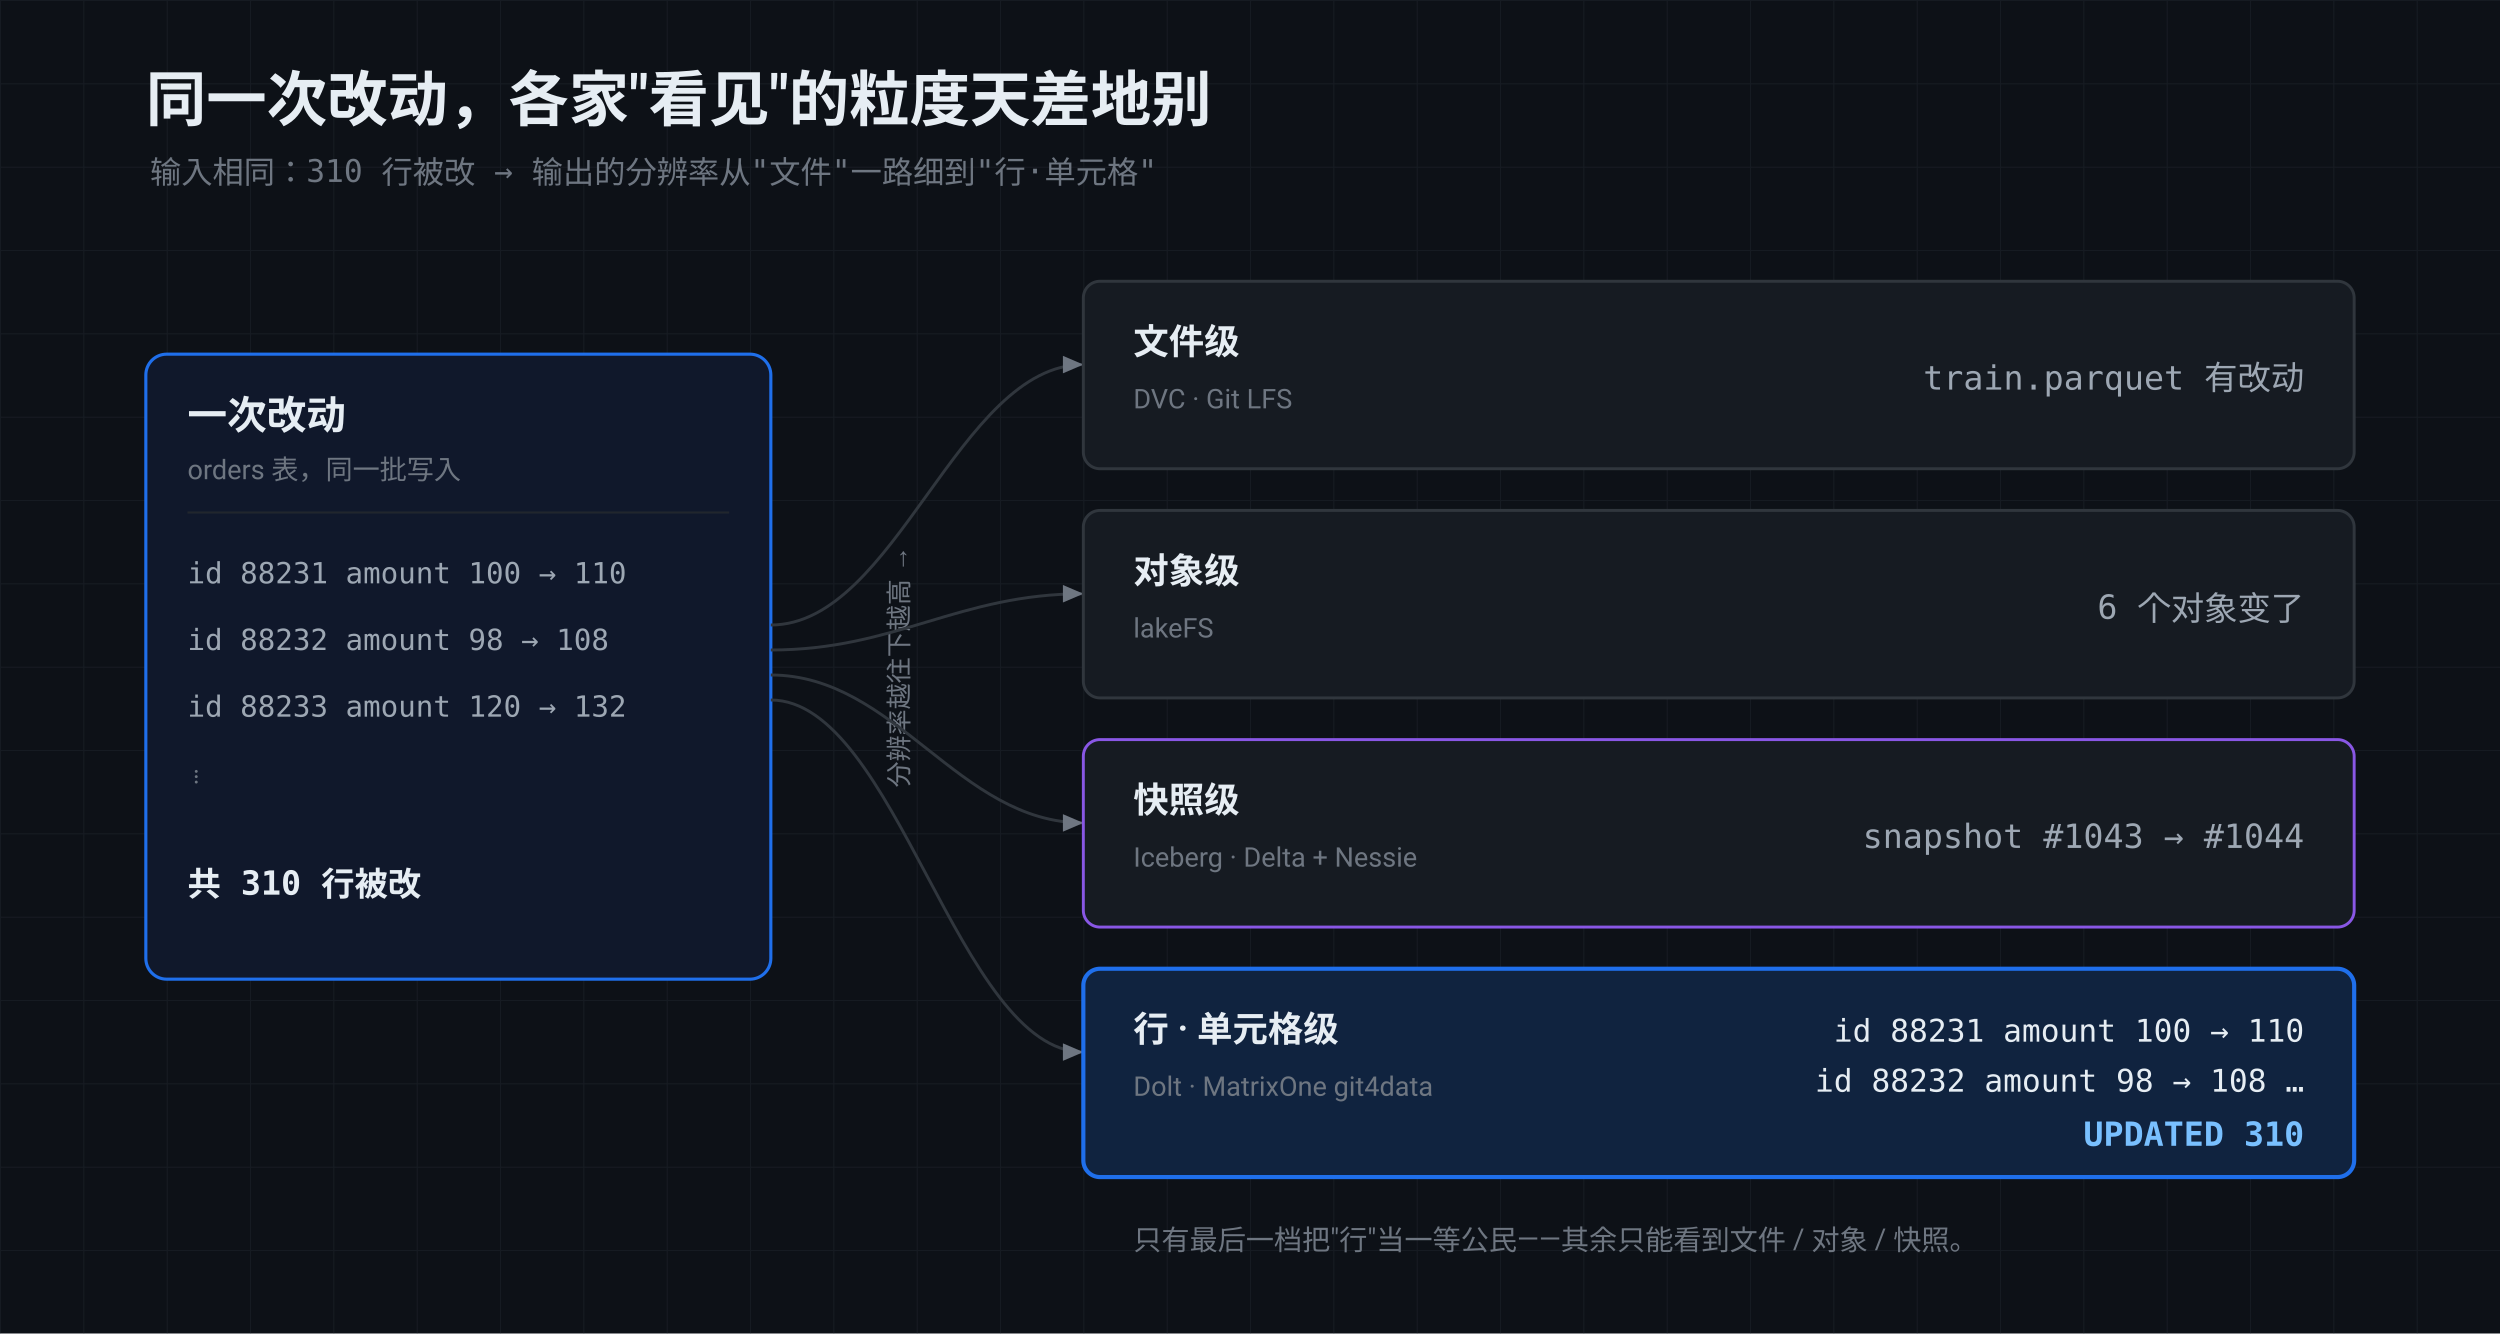
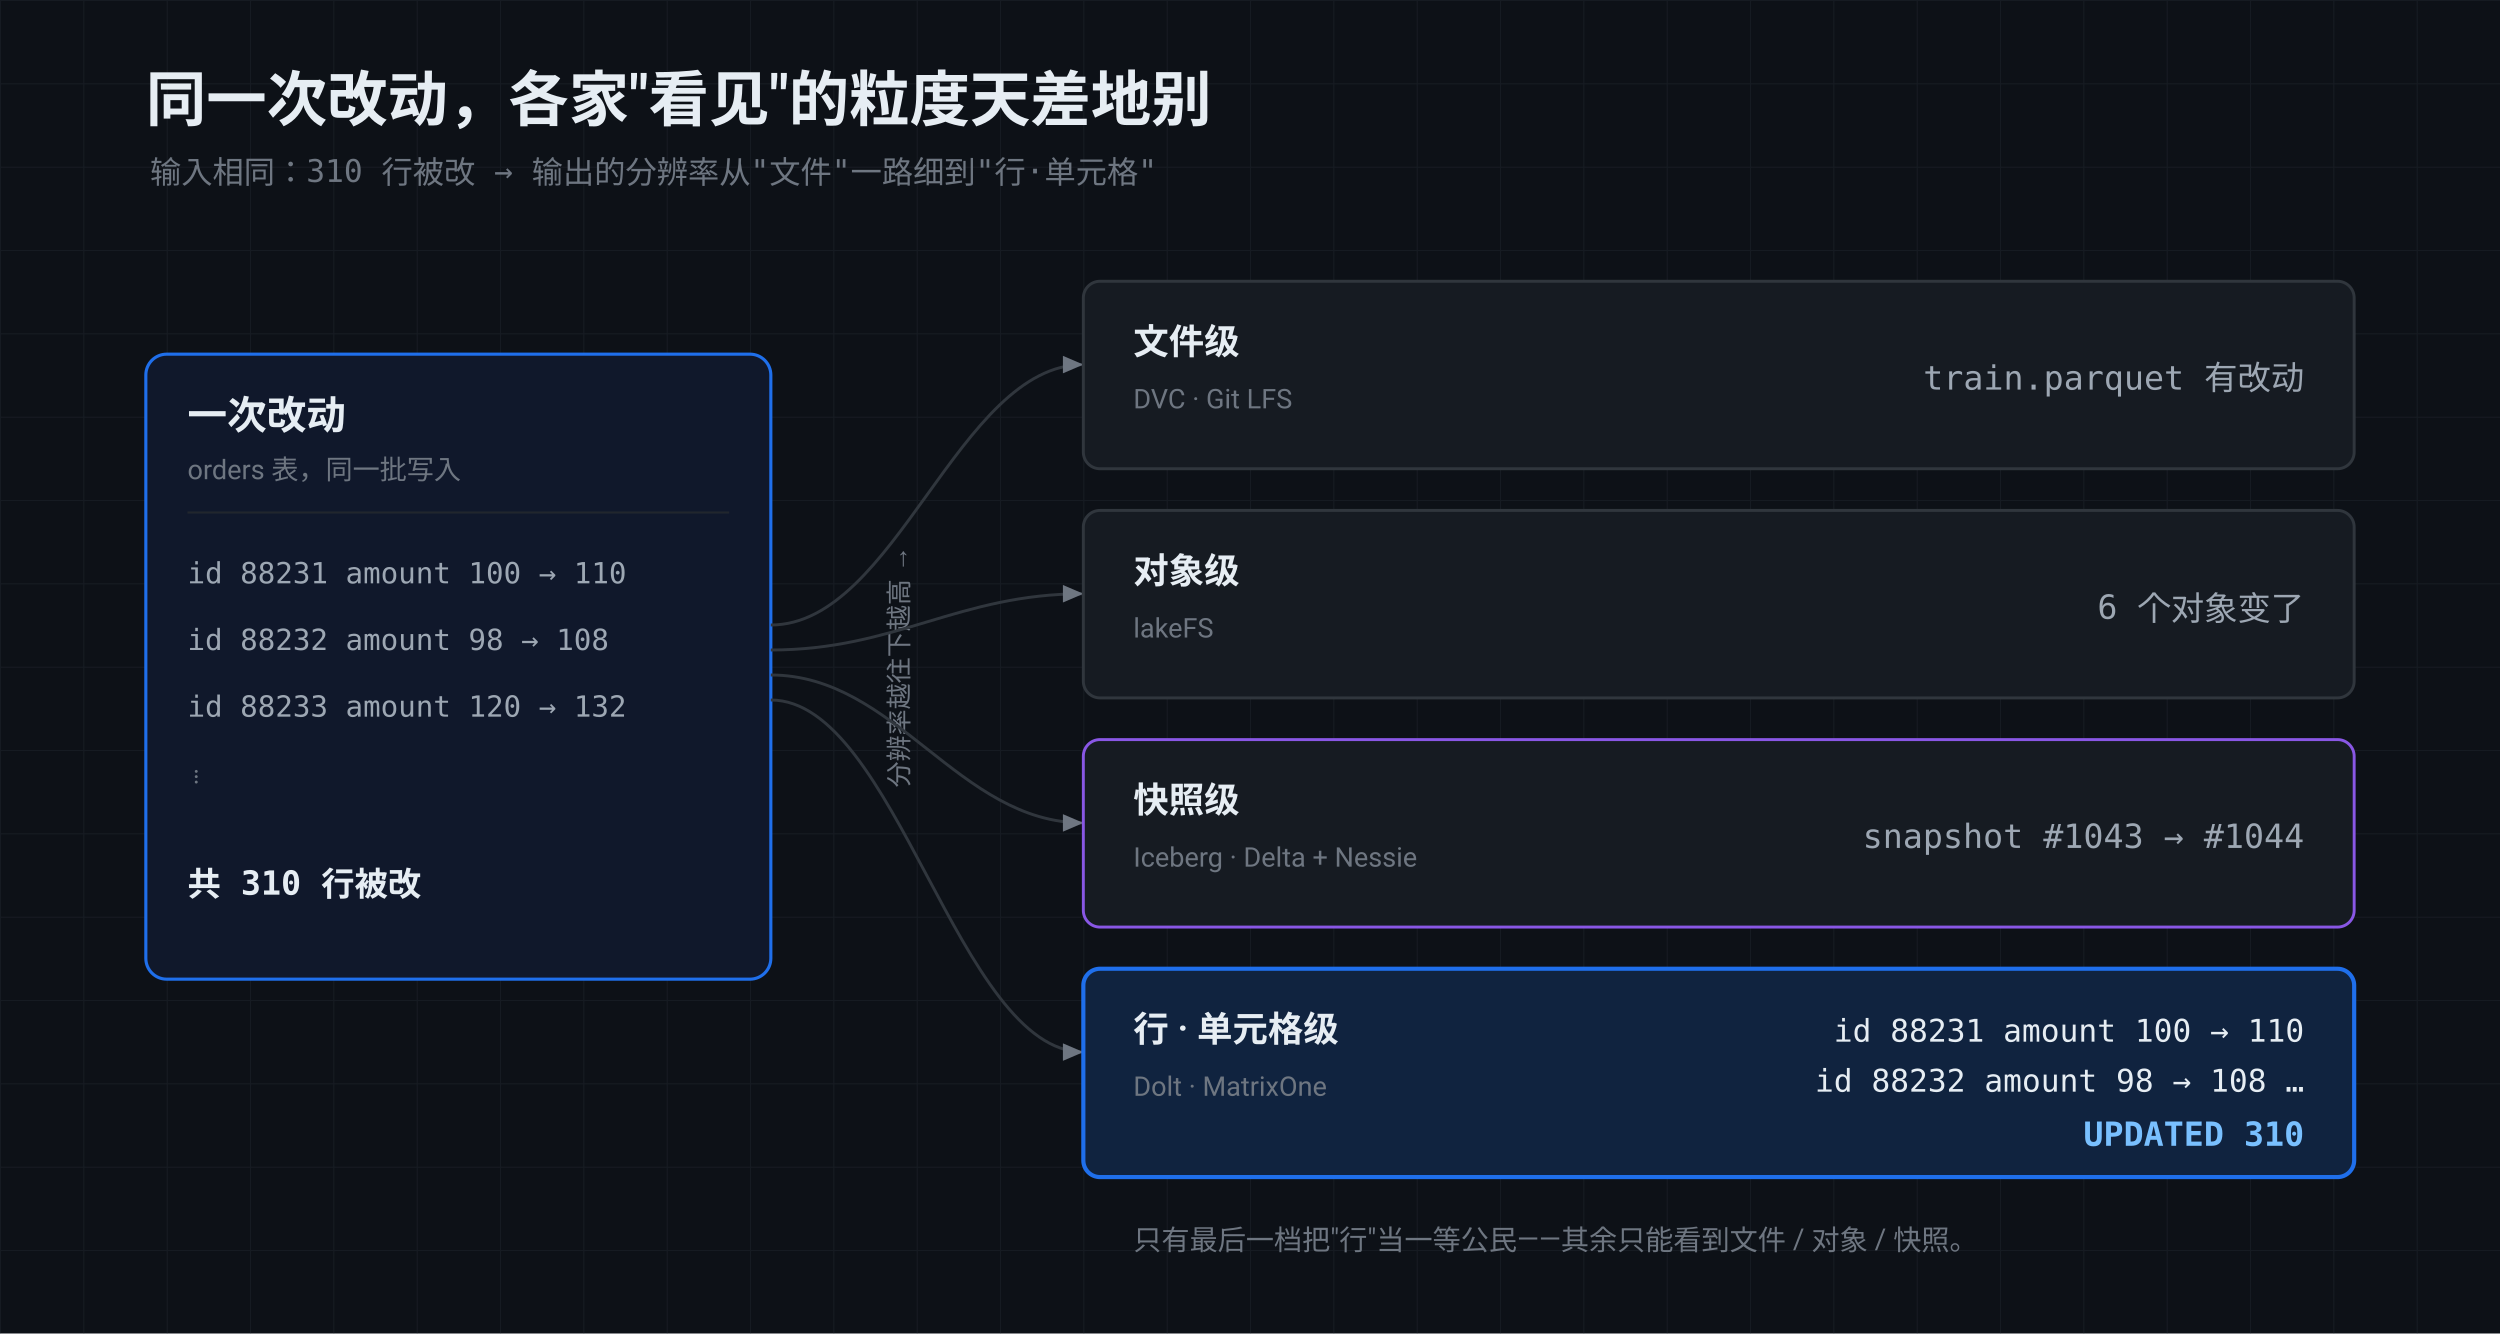
<svg xmlns="http://www.w3.org/2000/svg" viewBox="0 0 1200 640" font-family="-apple-system,'Segoe UI',Roboto,'PingFang SC','Microsoft YaHei',Arial,sans-serif">
  <defs>
    <pattern id="g" width="40" height="40" patternUnits="userSpaceOnUse">
      <path d="M40 0H0V40" fill="none" stroke="#161B22" stroke-width="1" />
    </pattern>
    <marker id="arr" markerWidth="9" markerHeight="9" refX="7" refY="3" orient="auto">
      <path d="M0 0L7 3L0 6Z" fill="#6E7681" />
    </marker>
    <style>
      .mono{font-family:ui-monospace,'SF Mono','JetBrains Mono',Menlo,Consolas,monospace;}
      .h{fill:#E6EDF3;} .m{fill:#9DA7B3;} .dim{fill:#6E7681;}
    </style>
  </defs>
  <rect width="1200" height="640" fill="#0D1117" />
  <rect width="1200" height="640" fill="url(#g)" />
  <text x="70" y="58" class="h" font-size="29" font-weight="700">同一次改动，各家"看见"的粒度天差地别</text>
  <text x="72" y="88" class="mono dim" font-size="15">输入相同：310 行被改 → 输出的分辨率从"文件"一路细到"行·单元格"</text>
  <rect x="70" y="170" width="300" height="300" rx="10" fill="#10182B" stroke="#1F6FEB" stroke-width="1.5" />
  <text x="90" y="206" class="h" font-size="19" font-weight="700">一次改动</text>
  <text x="90" y="230" class="dim" font-size="13">orders 表，同一批写入</text>
  <line x1="90" y1="246" x2="350" y2="246" stroke="#21262D" stroke-width="1" />
  <text x="90" y="280" class="m mono" font-size="14">id 88231  amount 100 → 110</text>
  <text x="90" y="312" class="m mono" font-size="14">id 88232  amount  98 → 108</text>
  <text x="90" y="344" class="m mono" font-size="14">id 88233  amount 120 → 132</text>
  <text x="90" y="376" class="dim mono" font-size="14">      ⋮</text>
  <text x="90" y="430" class="h mono" font-size="16" font-weight="700">共 310 行被改</text>
  <text x="436" y="320" class="dim" font-size="12.5" text-anchor="middle" transform="rotate(-90 436 320)">分辨率越往下越高 →</text>
  <g stroke="#30363D" stroke-width="1.4" fill="none">
    <path d="M370 300 C 430 300, 460 175, 520 175" marker-end="url(#arr)" />
    <path d="M370 312 C 430 312, 460 285, 520 285" marker-end="url(#arr)" />
    <path d="M370 324 C 430 324, 460 395, 520 395" marker-end="url(#arr)" />
    <path d="M370 336 C 430 336, 460 505, 520 505" marker-end="url(#arr)" />
  </g>
  <rect x="520" y="135" width="610" height="90" rx="8" fill="#161B22" stroke="#30363D" stroke-width="1.4" />
  <text x="544" y="170" class="h" font-size="17" font-weight="700">文件级</text>
  <text x="544" y="196" class="dim" font-size="13">DVC · Git LFS</text>
  <text x="1106" y="187" class="m mono" font-size="16" text-anchor="end">train.parquet 有改动</text>
  <rect x="520" y="245" width="610" height="90" rx="8" fill="#161B22" stroke="#30363D" stroke-width="1.4" />
  <text x="544" y="280" class="h" font-size="17" font-weight="700">对象级</text>
  <text x="544" y="306" class="dim" font-size="13">lakeFS</text>
  <text x="1106" y="297" class="m mono" font-size="16" text-anchor="end">6 个对象变了</text>
  <rect x="520" y="355" width="610" height="90" rx="8" fill="#161B22" stroke="#8957E5" stroke-width="1.4" />
  <text x="544" y="390" class="h" font-size="17" font-weight="700">快照级</text>
  <text x="544" y="416" class="dim" font-size="13">Iceberg · Delta + Nessie</text>
  <text x="1106" y="407" class="m mono" font-size="16" text-anchor="end">snapshot #1043 → #1044</text>
  <rect x="520" y="465" width="610" height="100" rx="8" fill="#10233F" stroke="#1F6FEB" stroke-width="2" />
  <text x="544" y="500" class="h" font-size="17" font-weight="700">行 · 单元格级</text>
-   <text x="544" y="526" class="dim" font-size="13">Dolt · MatrixOne git4data</text>
+   <text x="544" y="526" class="dim" font-size="13">Dolt · MatrixOne</text>
  <text x="1106" y="500" class="h mono" font-size="15" text-anchor="end">id 88231  amount 100 → 110</text>
  <text x="1106" y="524" class="h mono" font-size="15" text-anchor="end">id 88232  amount  98 → 108  …</text>
  <text x="1106" y="550" class="mono" fill="#79C0FF" font-size="16" font-weight="700" text-anchor="end">UPDATED 310</text>
  <text x="544" y="600" class="dim" font-size="13.5">只有最后一档把"行"当一等公民——其余只能看到文件 / 对象 / 快照。</text>
</svg>
